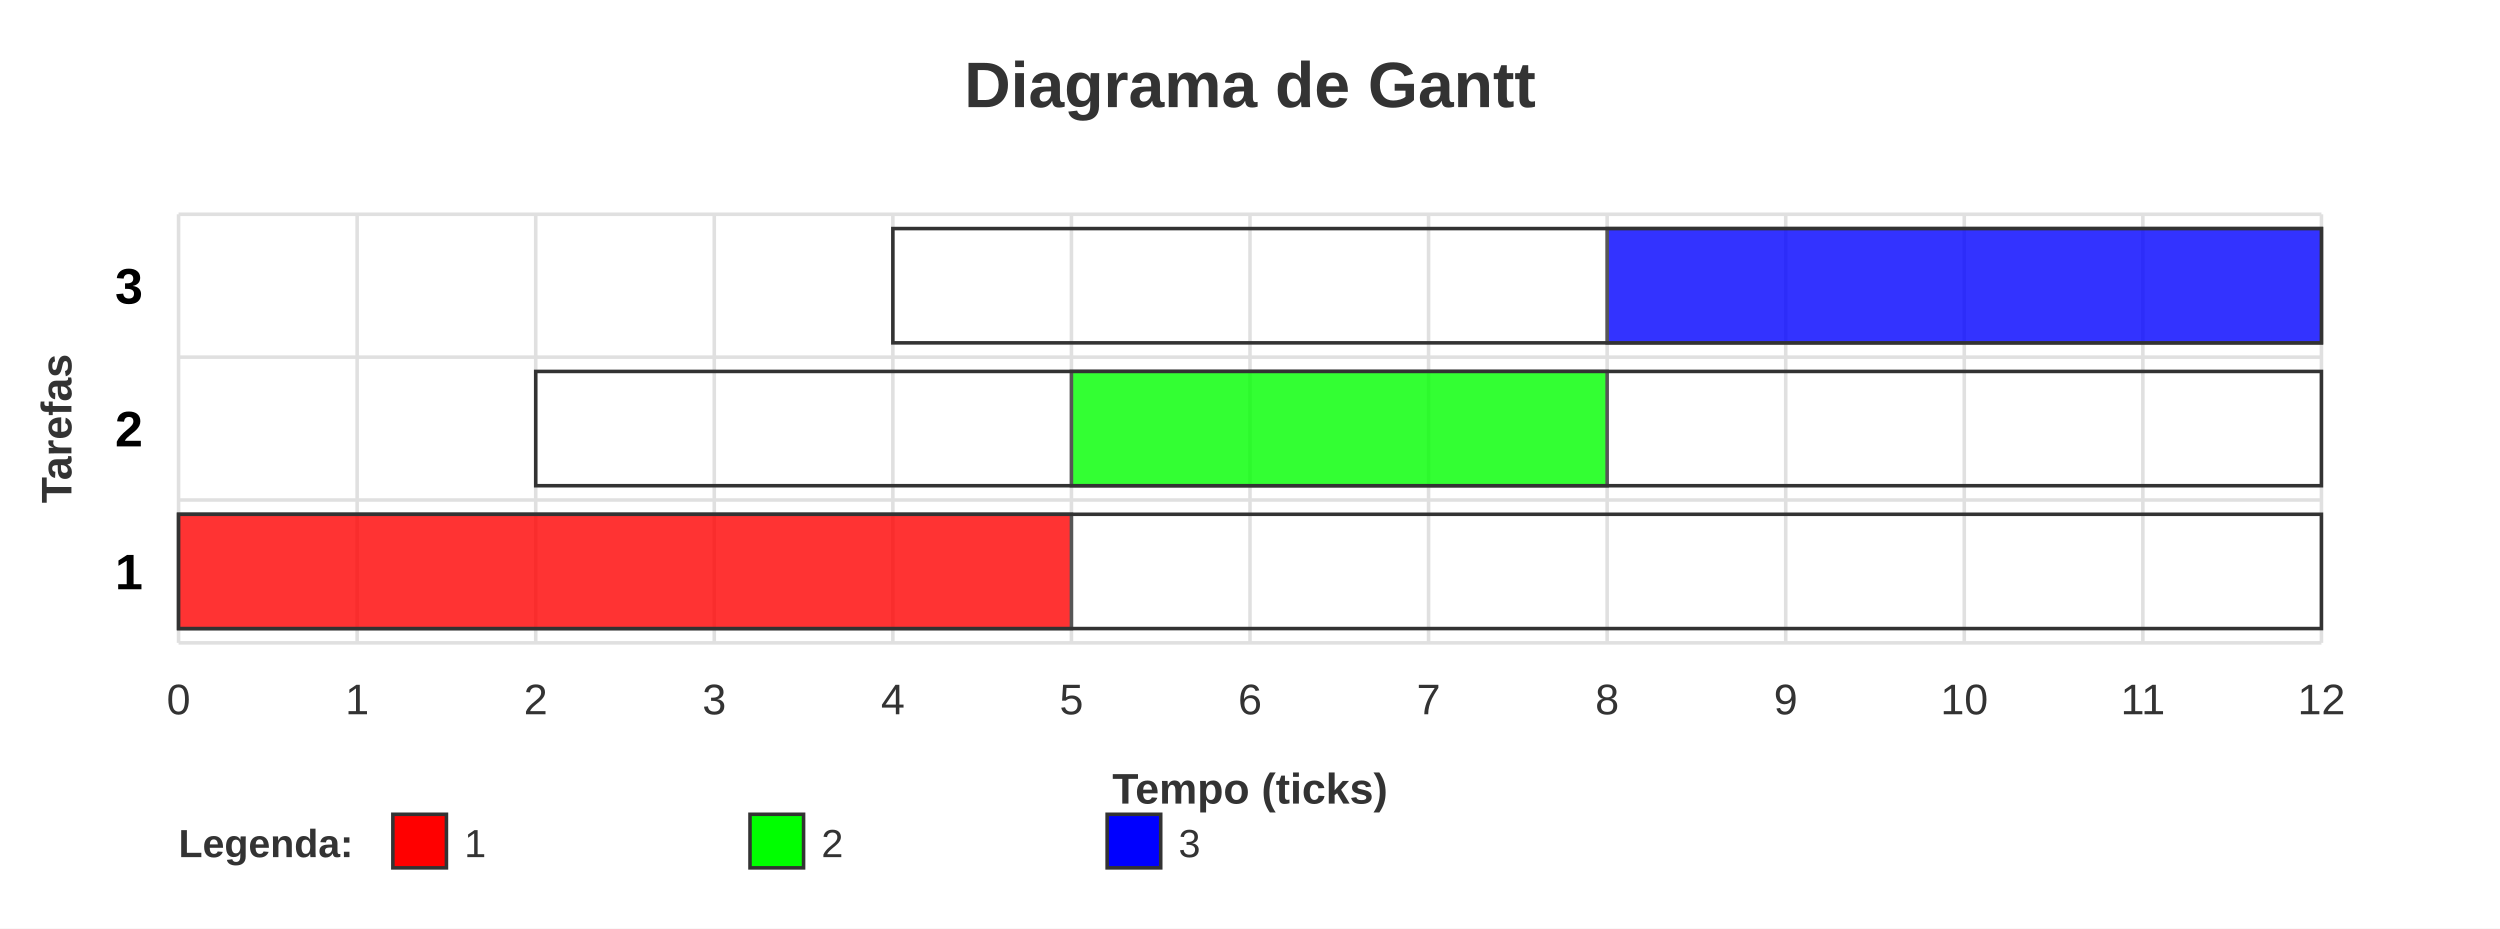
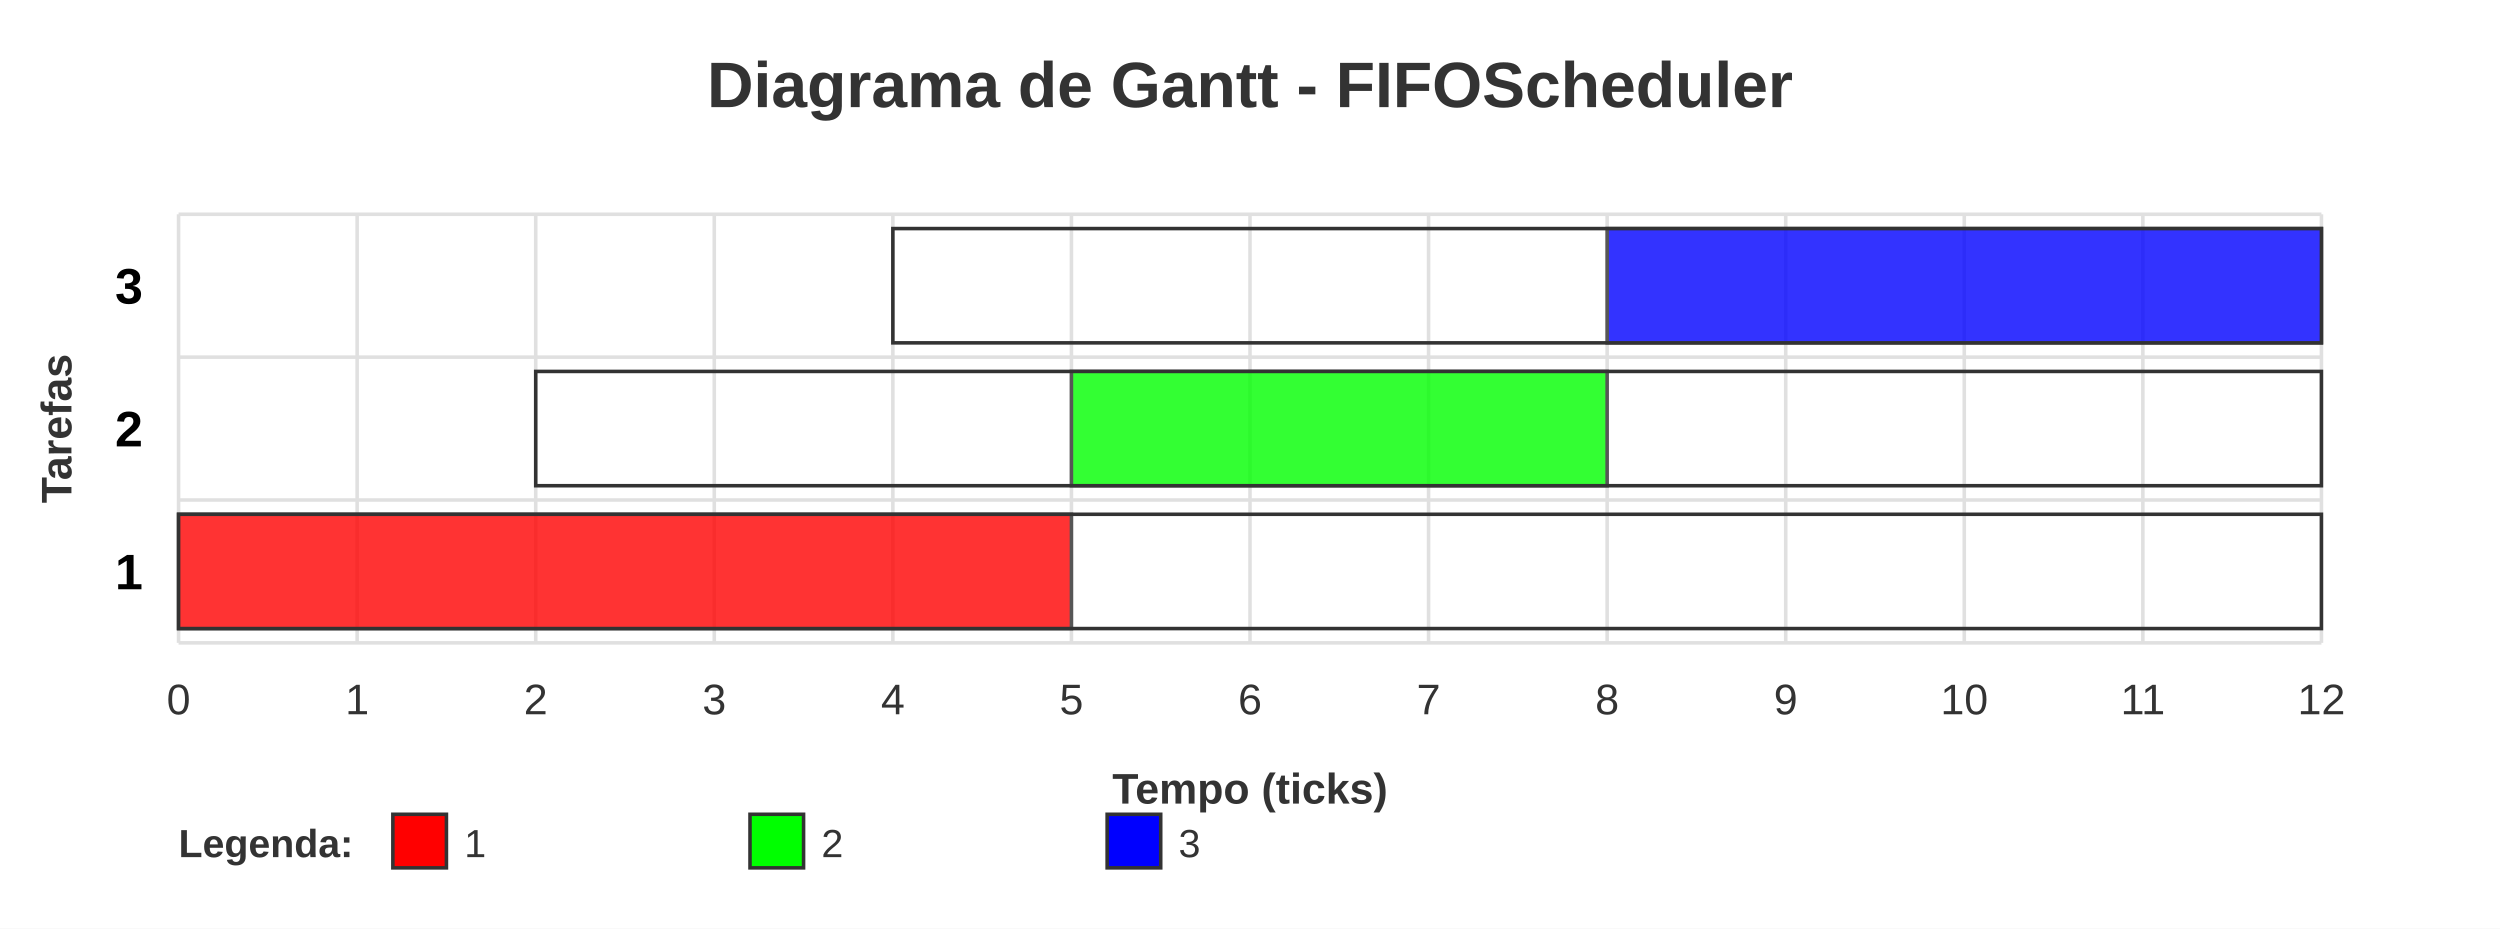
<svg xmlns="http://www.w3.org/2000/svg" width="700" height="260">
  <defs>
    <style>
        .task-label { font-family: Arial; font-size: 14px; font-weight: bold; }
        .axis-label { font-family: Arial; font-size: 12px; fill: #333; }
        .grid-line { stroke: #E0E0E0; stroke-width: 1; }
        .title { font-family: Arial; font-size: 18px; font-weight: bold; fill: #333; }
        .legend-text { font-family: Arial; font-size: 11px; fill: #333; }
    </style>
  </defs>
  <rect width="700" height="260" fill="#FFF" />
-   <text x="350.0" y="30" text-anchor="middle" class="title">Diagrama de Gantt</text>
+   <text x="350.0" y="30" text-anchor="middle" class="title">Diagrama de Gantt - FIFOScheduler</text>
  <line x1="50" y1="60" x2="50" y2="180" class="grid-line" />
  <line x1="100" y1="60" x2="100" y2="180" class="grid-line" />
  <line x1="150" y1="60" x2="150" y2="180" class="grid-line" />
  <line x1="200" y1="60" x2="200" y2="180" class="grid-line" />
  <line x1="250" y1="60" x2="250" y2="180" class="grid-line" />
  <line x1="300" y1="60" x2="300" y2="180" class="grid-line" />
  <line x1="350" y1="60" x2="350" y2="180" class="grid-line" />
  <line x1="400" y1="60" x2="400" y2="180" class="grid-line" />
  <line x1="450" y1="60" x2="450" y2="180" class="grid-line" />
  <line x1="500" y1="60" x2="500" y2="180" class="grid-line" />
  <line x1="550" y1="60" x2="550" y2="180" class="grid-line" />
  <line x1="600" y1="60" x2="600" y2="180" class="grid-line" />
  <line x1="650" y1="60" x2="650" y2="180" class="grid-line" />
  <line x1="50" y1="60" x2="650" y2="60" class="grid-line" />
  <line x1="50" y1="100" x2="650" y2="100" class="grid-line" />
  <line x1="50" y1="140" x2="650" y2="140" class="grid-line" />
  <line x1="50" y1="180" x2="650" y2="180" class="grid-line" />
  <text x="50" y="200" text-anchor="middle" class="axis-label">0</text>
  <text x="100" y="200" text-anchor="middle" class="axis-label">1</text>
  <text x="150" y="200" text-anchor="middle" class="axis-label">2</text>
  <text x="200" y="200" text-anchor="middle" class="axis-label">3</text>
  <text x="250" y="200" text-anchor="middle" class="axis-label">4</text>
  <text x="300" y="200" text-anchor="middle" class="axis-label">5</text>
  <text x="350" y="200" text-anchor="middle" class="axis-label">6</text>
  <text x="400" y="200" text-anchor="middle" class="axis-label">7</text>
  <text x="450" y="200" text-anchor="middle" class="axis-label">8</text>
  <text x="500" y="200" text-anchor="middle" class="axis-label">9</text>
  <text x="550" y="200" text-anchor="middle" class="axis-label">10</text>
  <text x="600" y="200" text-anchor="middle" class="axis-label">11</text>
  <text x="650" y="200" text-anchor="middle" class="axis-label">12</text>
  <text x="350.0" y="225" text-anchor="middle" class="axis-label" font-weight="bold">Tempo (ticks)</text>
  <text x="40" y="85.0" text-anchor="end" class="task-label">3</text>
  <text x="40" y="125.0" text-anchor="end" class="task-label">2</text>
  <text x="40" y="165.0" text-anchor="end" class="task-label">1</text>
  <text x="20" y="120.0" text-anchor="middle" class="axis-label" font-weight="bold" transform="rotate(-90 20 120.0)">Tarefas</text>
  <rect x="250" y="64" width="400" height="32" fill="none" stroke="#333" stroke-width="1" />
  <rect x="150" y="104" width="500" height="32" fill="none" stroke="#333" stroke-width="1" />
  <rect x="50" y="144" width="600" height="32" fill="none" stroke="#333" stroke-width="1" />
  <rect x="450" y="64" width="200" height="32" fill="#0000FF" stroke="#333" stroke-width="1" opacity="0.8" />
  <rect x="300" y="104" width="150" height="32" fill="#00FF00" stroke="#333" stroke-width="1" opacity="0.8" />
  <rect x="50" y="144" width="250" height="32" fill="#FF0000" stroke="#333" stroke-width="1" opacity="0.8" />
  <text x="50" y="240" class="legend-text" font-weight="bold">Legenda:</text>
  <rect x="110" y="228" width="15" height="15" fill="#FF0000" stroke="#333" stroke-width="1" />
  <text x="130" y="240" class="legend-text">1</text>
  <rect x="210" y="228" width="15" height="15" fill="#00FF00" stroke="#333" stroke-width="1" />
  <text x="230" y="240" class="legend-text">2</text>
  <rect x="310" y="228" width="15" height="15" fill="#0000FF" stroke="#333" stroke-width="1" />
  <text x="330" y="240" class="legend-text">3</text>
</svg>
